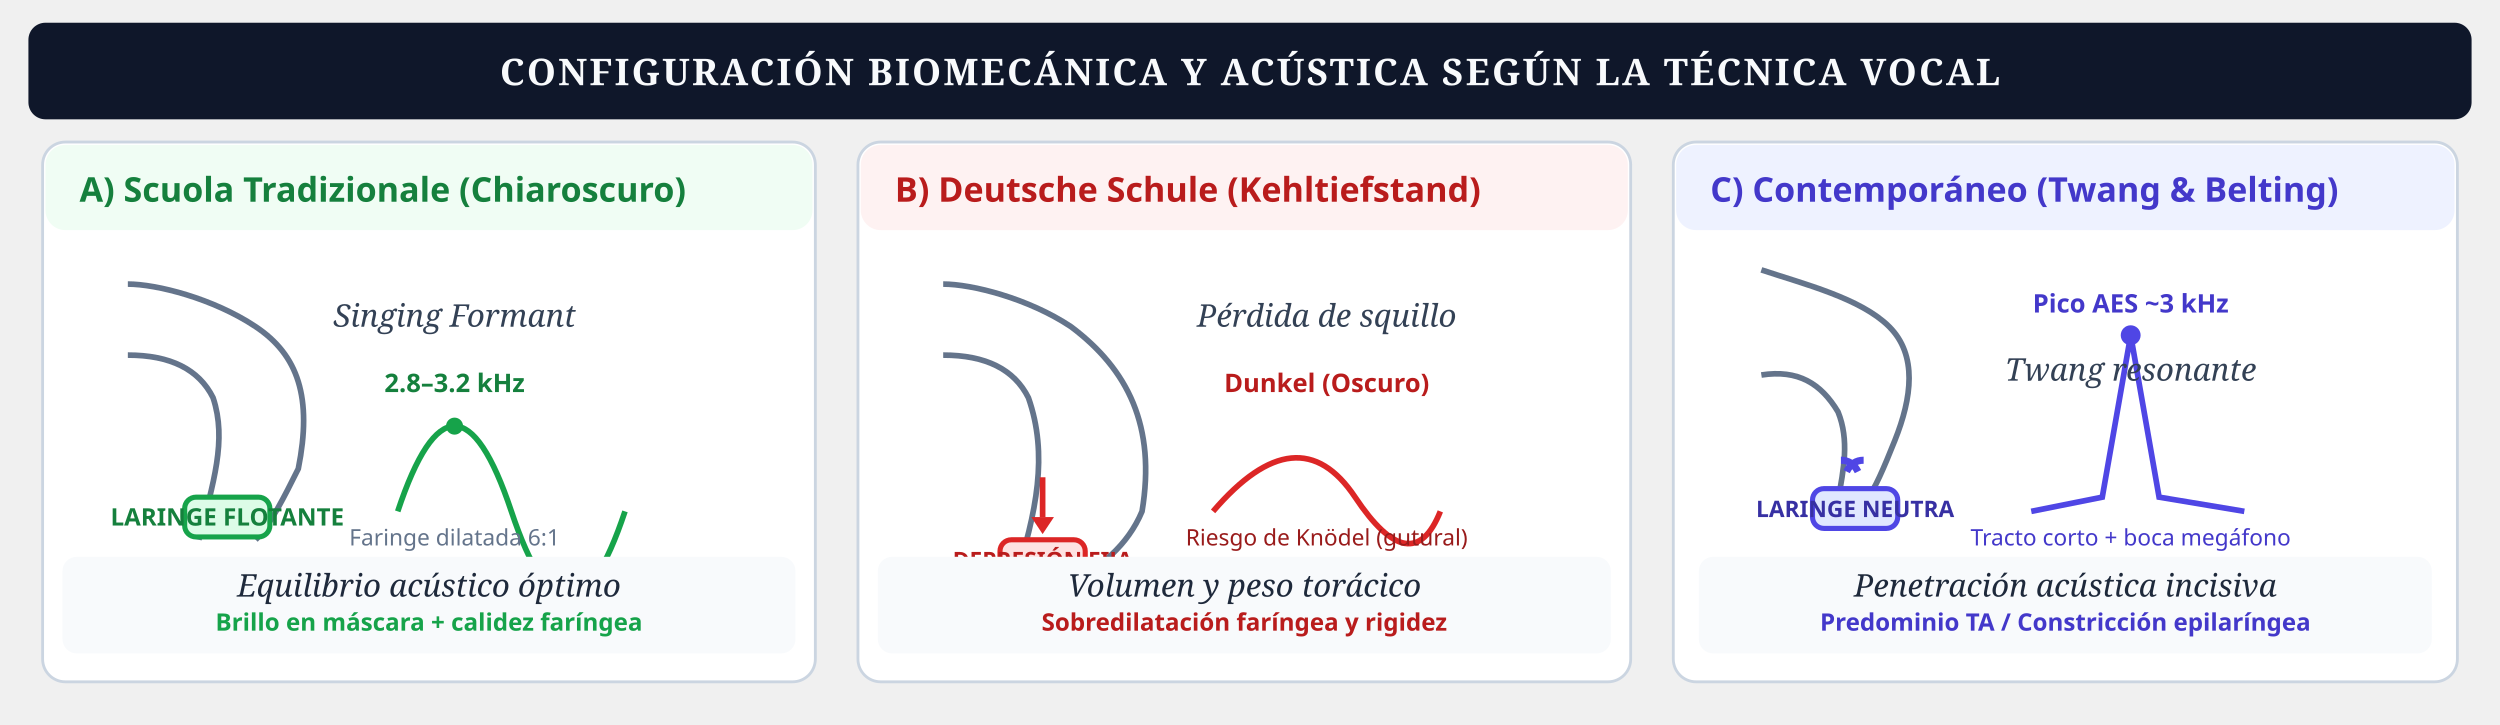
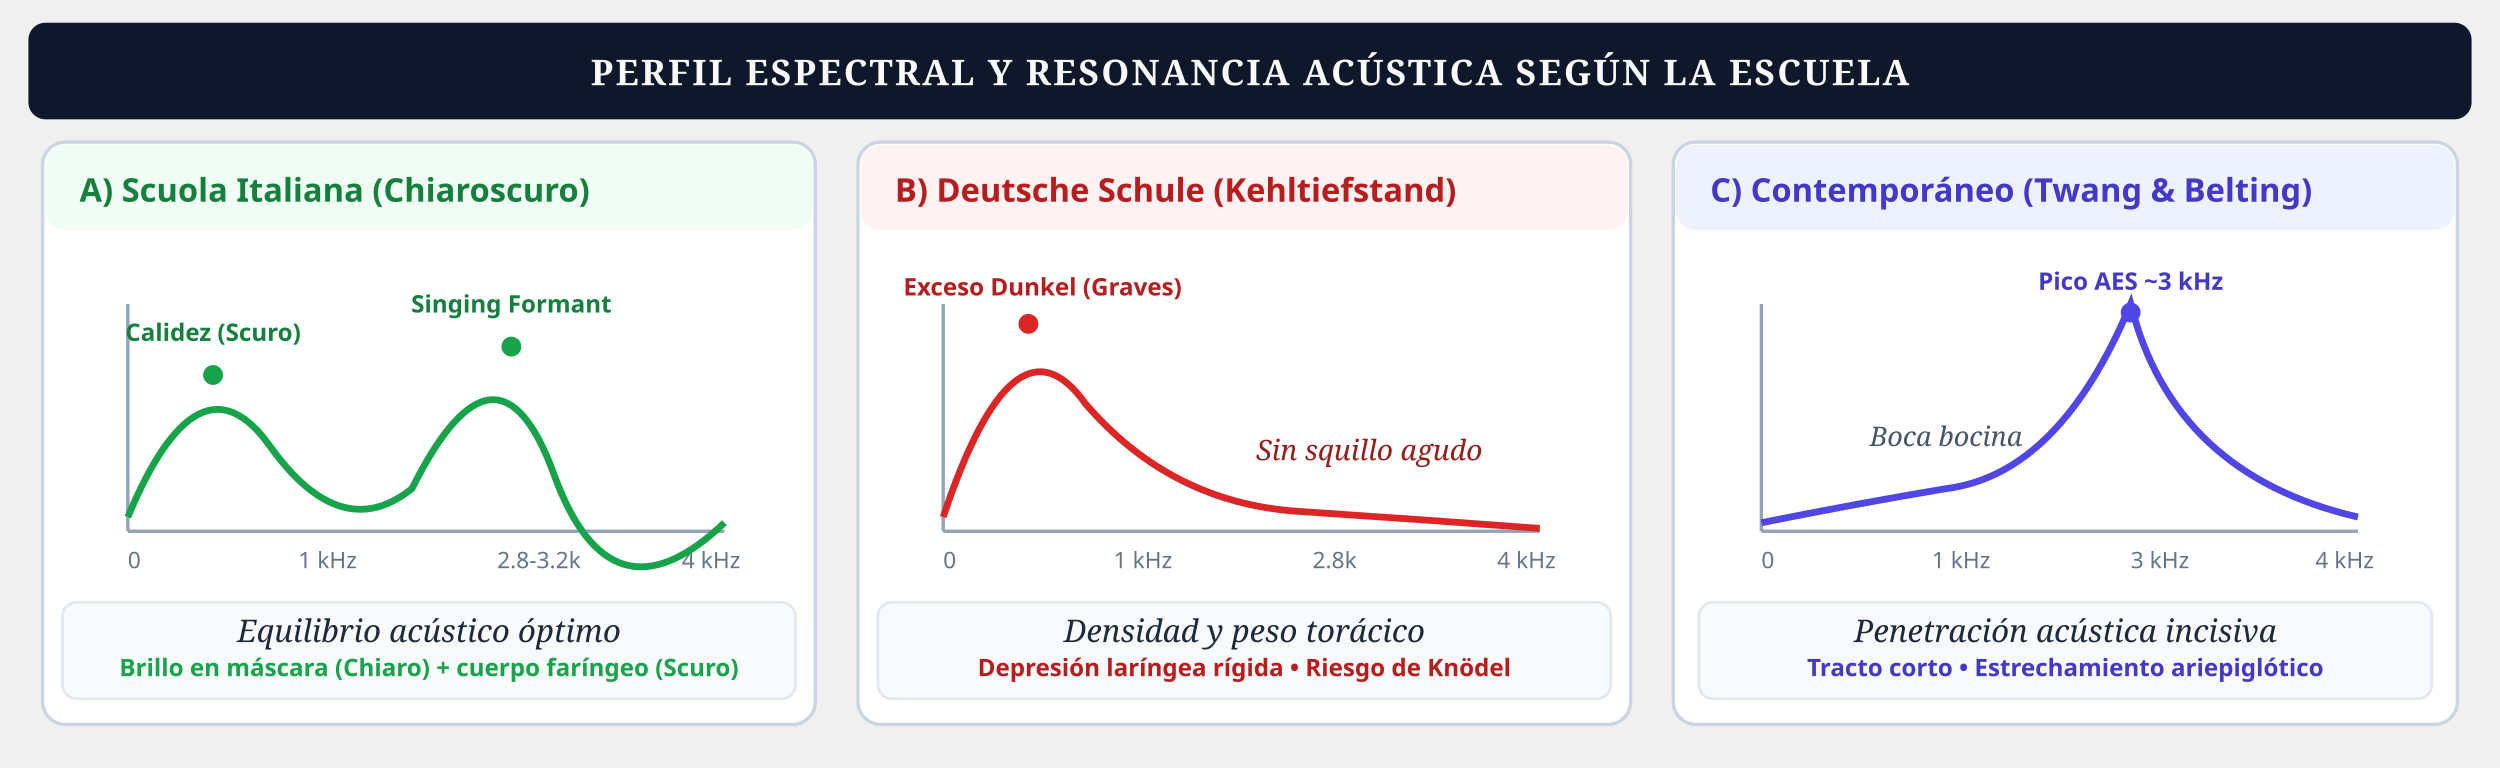
- <svg xmlns="http://www.w3.org/2000/svg" viewBox="0 0 880 255" width="100%" height="auto" style="background:#ffffff; border:1px solid #cbd5e1; border-radius:10px; padding:12px; box-shadow: 0 2px 8px rgba(0,0,0,0.05);">
+ <svg xmlns="http://www.w3.org/2000/svg" viewBox="0 0 880 270" width="100%" height="auto" style="background:#ffffff; border:1px solid #cbd5e1; border-radius:10px; padding:12px; box-shadow: 0 2px 8px rgba(0,0,0,0.05);">
  <rect x="10" y="8" width="860" height="34" rx="6" fill="#0f172a" />
-   <text x="440" y="30" text-anchor="middle" font-family="'Cinzel', serif" font-size="13" font-weight="700" fill="#f8fafc" letter-spacing="0.06em">CONFIGURACIÓN BIOMECÁNICA Y ACÚSTICA SEGÚN LA TÉCNICA VOCAL</text>
-   <rect x="15" y="50" width="272" height="190" rx="8" fill="#ffffff" stroke="#cbd5e1" stroke-width="1" />
+   <text x="440" y="30" text-anchor="middle" font-family="'Cinzel', serif" font-size="12.5" font-weight="700" fill="#f8fafc" letter-spacing="0.06em">PERFIL ESPECTRAL Y RESONANCIA ACÚSTICA SEGÚN LA ESCUELA</text>
+   <rect x="15" y="50" width="272" height="205" rx="8" fill="#ffffff" stroke="#cbd5e1" stroke-width="1.2" />
  <rect x="16" y="51" width="270" height="30" rx="7" fill="#f0fdf4" />
-   <text x="28" y="71" font-family="'Plus Jakarta Sans', system-ui, sans-serif" font-weight="700" font-size="12" fill="#15803d">A) Scuola Tradizionale (Chiaroscuro)</text>
-   <g transform="translate(30, 90)">
-     <path d="M 15 10 C 25 10, 45 15, 60 25 C 75 35, 80 50, 75 75 C 70 85, 65 95, 60 100" fill="none" stroke="#64748b" stroke-width="2" />
-     <path d="M 15 35 C 30 35, 40 40, 45 50 C 50 65, 45 80, 40 100" fill="none" stroke="#64748b" stroke-width="2" />
-     <rect x="35" y="85" width="30" height="14" rx="4" fill="#dcfce7" stroke="#16a34a" stroke-width="1.8" />
-     <text x="50" y="95" text-anchor="middle" font-family="'Plus Jakarta Sans', sans-serif" font-size="8.5" font-weight="700" fill="#15803d">LARINGE FLOTANTE</text>
-     <path d="M 110 90 Q 130 30, 150 90 T 190 90" fill="none" stroke="#16a34a" stroke-width="2" />
-     <circle cx="130" cy="60" r="3" fill="#16a34a" />
-     <text x="130" y="48" text-anchor="middle" font-family="'Plus Jakarta Sans', sans-serif" font-size="9" font-weight="700" fill="#15803d">2.8–3.2 kHz</text>
-     <text x="130" y="25" text-anchor="middle" font-family="'Newsreader', serif" font-style="italic" font-size="11" fill="#334155">Singing Formant</text>
-     <text x="130" y="102" text-anchor="middle" font-family="'Plus Jakarta Sans', sans-serif" font-size="8" fill="#64748b">Faringe dilatada 6:1</text>
+   <text x="28" y="71" font-family="'Plus Jakarta Sans', system-ui, sans-serif" font-weight="700" font-size="11.5" fill="#15803d">A) Scuola Italiana (Chiaroscuro)</text>
+   <g transform="translate(30, 92)">
+     <line x1="15" y1="95" x2="225" y2="95" stroke="#94a3b8" stroke-width="1.2" />
+     <line x1="15" y1="15" x2="15" y2="95" stroke="#94a3b8" stroke-width="1.2" />
+     <text x="15" y="108" font-family="'Plus Jakarta Sans', sans-serif" font-size="8" fill="#64748b">0</text>
+     <text x="75" y="108" font-family="'Plus Jakarta Sans', sans-serif" font-size="8" fill="#64748b">1 kHz</text>
+     <text x="145" y="108" font-family="'Plus Jakarta Sans', sans-serif" font-size="8" fill="#64748b">2.8-3.2k</text>
+     <text x="210" y="108" font-family="'Plus Jakarta Sans', sans-serif" font-size="8" fill="#64748b">4 kHz</text>
+     <path d="M 15 90 Q 40 30, 65 65 T 115 80 Q 145 20, 165 75 T 225 92" fill="none" stroke="#16a34a" stroke-width="2.4" />
+     <circle cx="45" cy="40" r="3.5" fill="#16a34a" />
+     <text x="45" y="28" text-anchor="middle" font-family="'Plus Jakarta Sans', sans-serif" font-size="8.5" font-weight="700" fill="#15803d">Calidez (Scuro)</text>
+     <circle cx="150" cy="30" r="3.5" fill="#16a34a" />
+     <text x="150" y="18" text-anchor="middle" font-family="'Plus Jakarta Sans', sans-serif" font-size="8.5" font-weight="700" fill="#15803d">Singing Formant</text>
  </g>
-   <rect x="22" y="196" width="258" height="34" rx="5" fill="#f8fafc" />
-   <text x="151" y="210" text-anchor="middle" font-family="'Newsreader', serif" font-style="italic" font-size="11" fill="#1e293b">Equilibrio acústico óptimo</text>
-   <text x="151" y="222" text-anchor="middle" font-family="'Plus Jakarta Sans', sans-serif" font-size="8.5" font-weight="600" fill="#16a34a">Brillo en máscara + calidez faríngea</text>
-   <rect x="302" y="50" width="272" height="190" rx="8" fill="#ffffff" stroke="#cbd5e1" stroke-width="1" />
+   <rect x="22" y="212" width="258" height="34" rx="5" fill="#f8fafc" stroke="#e2e8f0" />
+   <text x="151" y="226" text-anchor="middle" font-family="'Newsreader', serif" font-style="italic" font-size="11" fill="#1e293b">Equilibrio acústico óptimo</text>
+   <text x="151" y="238" text-anchor="middle" font-family="'Plus Jakarta Sans', sans-serif" font-size="8.5" font-weight="600" fill="#16a34a">Brillo en máscara (Chiaro) + cuerpo faríngeo (Scuro)</text>
+   <rect x="302" y="50" width="272" height="205" rx="8" fill="#ffffff" stroke="#cbd5e1" stroke-width="1.2" />
  <rect x="303" y="51" width="270" height="30" rx="7" fill="#fef2f2" />
-   <text x="315" y="71" font-family="'Plus Jakarta Sans', system-ui, sans-serif" font-weight="700" font-size="12" fill="#b91c1c">B) Deutsche Schule (Kehltiefstand)</text>
-   <g transform="translate(317, 90)">
-     <path d="M 15 10 C 25 10, 45 15, 60 25 C 80 40, 90 60, 85 90 C 80 102, 70 110, 60 115" fill="none" stroke="#64748b" stroke-width="2" />
-     <path d="M 15 35 C 30 35, 40 40, 45 50 C 52 70, 48 90, 40 115" fill="none" stroke="#64748b" stroke-width="2" />
-     <line x1="50" y1="78" x2="50" y2="92" stroke="#dc2626" stroke-width="2" />
-     <polygon points="46,92 54,92 50,98" fill="#dc2626" />
-     <rect x="35" y="100" width="30" height="14" rx="4" fill="#fee2e2" stroke="#dc2626" stroke-width="1.8" />
-     <text x="50" y="110" text-anchor="middle" font-family="'Plus Jakarta Sans', sans-serif" font-size="8" font-weight="700" fill="#b91c1c">DEPRESIÓN FIJA</text>
-     <path d="M 110 90 Q 140 55, 160 85 T 190 90" fill="none" stroke="#dc2626" stroke-width="2" />
-     <text x="150" y="48" text-anchor="middle" font-family="'Plus Jakarta Sans', sans-serif" font-size="9" font-weight="700" fill="#b91c1c">Dunkel (Oscuro)</text>
-     <text x="150" y="25" text-anchor="middle" font-family="'Newsreader', serif" font-style="italic" font-size="11" fill="#334155">Pérdida de squillo</text>
-     <text x="150" y="102" text-anchor="middle" font-family="'Plus Jakarta Sans', sans-serif" font-size="8" fill="#991b1b">Riesgo de Knödel (gutural)</text>
+   <text x="315" y="71" font-family="'Plus Jakarta Sans', system-ui, sans-serif" font-weight="700" font-size="11.5" fill="#b91c1c">B) Deutsche Schule (Kehltiefstand)</text>
+   <g transform="translate(317, 92)">
+     <line x1="15" y1="95" x2="225" y2="95" stroke="#94a3b8" stroke-width="1.2" />
+     <line x1="15" y1="15" x2="15" y2="95" stroke="#94a3b8" stroke-width="1.2" />
+     <text x="15" y="108" font-family="'Plus Jakarta Sans', sans-serif" font-size="8" fill="#64748b">0</text>
+     <text x="75" y="108" font-family="'Plus Jakarta Sans', sans-serif" font-size="8" fill="#64748b">1 kHz</text>
+     <text x="145" y="108" font-family="'Plus Jakarta Sans', sans-serif" font-size="8" fill="#64748b">2.8k</text>
+     <text x="210" y="108" font-family="'Plus Jakarta Sans', sans-serif" font-size="8" fill="#64748b">4 kHz</text>
+     <path d="M 15 90 Q 40 15, 65 50 Q 95 85, 140 88 T 225 94" fill="none" stroke="#dc2626" stroke-width="2.4" />
+     <circle cx="45" cy="22" r="3.5" fill="#dc2626" />
+     <text x="50" y="12" text-anchor="middle" font-family="'Plus Jakarta Sans', sans-serif" font-size="8.5" font-weight="700" fill="#b91c1c">Exceso Dunkel (Graves)</text>
+     <text x="165" y="70" text-anchor="middle" font-family="'Newsreader', serif" font-style="italic" font-size="10" fill="#991b1b">Sin squillo agudo</text>
  </g>
-   <rect x="309" y="196" width="258" height="34" rx="5" fill="#f8fafc" />
-   <text x="438" y="210" text-anchor="middle" font-family="'Newsreader', serif" font-style="italic" font-size="11" fill="#1e293b">Volumen y peso torácico</text>
-   <text x="438" y="222" text-anchor="middle" font-family="'Plus Jakarta Sans', sans-serif" font-size="8.5" font-weight="600" fill="#b91c1c">Sobredilatación faríngea y rigidez</text>
-   <rect x="589" y="50" width="276" height="190" rx="8" fill="#ffffff" stroke="#cbd5e1" stroke-width="1" />
+   <rect x="309" y="212" width="258" height="34" rx="5" fill="#f8fafc" stroke="#e2e8f0" />
+   <text x="438" y="226" text-anchor="middle" font-family="'Newsreader', serif" font-style="italic" font-size="11" fill="#1e293b">Densidad y peso torácico</text>
+   <text x="438" y="238" text-anchor="middle" font-family="'Plus Jakarta Sans', sans-serif" font-size="8.5" font-weight="600" fill="#b91c1c">Depresión laríngea rígida • Riesgo de Knödel</text>
+   <rect x="589" y="50" width="276" height="205" rx="8" fill="#ffffff" stroke="#cbd5e1" stroke-width="1.2" />
  <rect x="590" y="51" width="274" height="30" rx="7" fill="#eef2ff" />
-   <text x="602" y="71" font-family="'Plus Jakarta Sans', system-ui, sans-serif" font-weight="700" font-size="12" fill="#4338ca">C) Contemporáneo (Twang &amp; Belting)</text>
-   <g transform="translate(605, 90)">
-     <path d="M 15 5 C 30 10, 50 15, 60 25 C 70 35, 68 50, 62 65 C 58 75, 55 82, 52 86" fill="none" stroke="#64748b" stroke-width="2" />
-     <path d="M 15 42 C 28 40, 36 45, 42 55 C 46 65, 44 75, 42 86" fill="none" stroke="#64748b" stroke-width="2" />
-     <path d="M 43 72 Q 47 72 49 76" stroke="#4f46e5" stroke-width="2.5" fill="none" />
-     <path d="M 51 72 Q 47 72 45 76" stroke="#4f46e5" stroke-width="2.5" fill="none" />
-     <rect x="33" y="82" width="30" height="14" rx="4" fill="#e0e7ff" stroke="#4f46e5" stroke-width="1.8" />
-     <text x="48" y="92" text-anchor="middle" font-family="'Plus Jakarta Sans', sans-serif" font-size="8" font-weight="700" fill="#3730a3">LARINGE NEUTRA</text>
-     <path d="M 110 90 L 135 85 L 145 28 L 155 85 L 185 90" fill="none" stroke="#4f46e5" stroke-width="2" />
-     <circle cx="145" cy="28" r="3.5" fill="#4f46e5" />
-     <text x="145" y="20" text-anchor="middle" font-family="'Plus Jakarta Sans', sans-serif" font-size="9" font-weight="700" fill="#4338ca">Pico AES ~3 kHz</text>
-     <text x="145" y="44" text-anchor="middle" font-family="'Newsreader', serif" font-style="italic" font-size="11" fill="#334155">Twang resonante</text>
-     <text x="145" y="102" text-anchor="middle" font-family="'Plus Jakarta Sans', sans-serif" font-size="8" fill="#4338ca">Tracto corto + boca megáfono</text>
+   <text x="602" y="71" font-family="'Plus Jakarta Sans', system-ui, sans-serif" font-weight="700" font-size="11.5" fill="#4338ca">C) Contemporáneo (Twang &amp; Belting)</text>
+   <g transform="translate(605, 92)">
+     <line x1="15" y1="95" x2="225" y2="95" stroke="#94a3b8" stroke-width="1.2" />
+     <line x1="15" y1="15" x2="15" y2="95" stroke="#94a3b8" stroke-width="1.2" />
+     <text x="15" y="108" font-family="'Plus Jakarta Sans', sans-serif" font-size="8" fill="#64748b">0</text>
+     <text x="75" y="108" font-family="'Plus Jakarta Sans', sans-serif" font-size="8" fill="#64748b">1 kHz</text>
+     <text x="145" y="108" font-family="'Plus Jakarta Sans', sans-serif" font-size="8" fill="#64748b">3 kHz</text>
+     <text x="210" y="108" font-family="'Plus Jakarta Sans', sans-serif" font-size="8" fill="#64748b">4 kHz</text>
+     <path d="M 15 92 Q 50 85, 80 80 Q 120 75, 145 15 Q 160 75, 225 90" fill="none" stroke="#4f46e5" stroke-width="2.4" />
+     <circle cx="145" cy="18" r="3.5" fill="#4f46e5" />
+     <text x="145" y="10" text-anchor="middle" font-family="'Plus Jakarta Sans', sans-serif" font-size="8.5" font-weight="700" fill="#4338ca">Pico AES ~3 kHz</text>
+     <text x="80" y="65" text-anchor="middle" font-family="'Newsreader', serif" font-style="italic" font-size="9.5" fill="#475569">Boca bocina</text>
  </g>
-   <rect x="598" y="196" width="258" height="34" rx="5" fill="#f8fafc" />
-   <text x="727" y="210" text-anchor="middle" font-family="'Newsreader', serif" font-style="italic" font-size="11" fill="#1e293b">Penetración acústica incisiva</text>
-   <text x="727" y="222" text-anchor="middle" font-family="'Plus Jakarta Sans', sans-serif" font-size="8.5" font-weight="600" fill="#4338ca">Predominio TA / Constricción epilaríngea</text>
+   <rect x="598" y="212" width="258" height="34" rx="5" fill="#f8fafc" stroke="#e2e8f0" />
+   <text x="727" y="226" text-anchor="middle" font-family="'Newsreader', serif" font-style="italic" font-size="11" fill="#1e293b">Penetración acústica incisiva</text>
+   <text x="727" y="238" text-anchor="middle" font-family="'Plus Jakarta Sans', sans-serif" font-size="8.5" font-weight="600" fill="#4338ca">Tracto corto • Estrechamiento ariepiglótico</text>
</svg>
